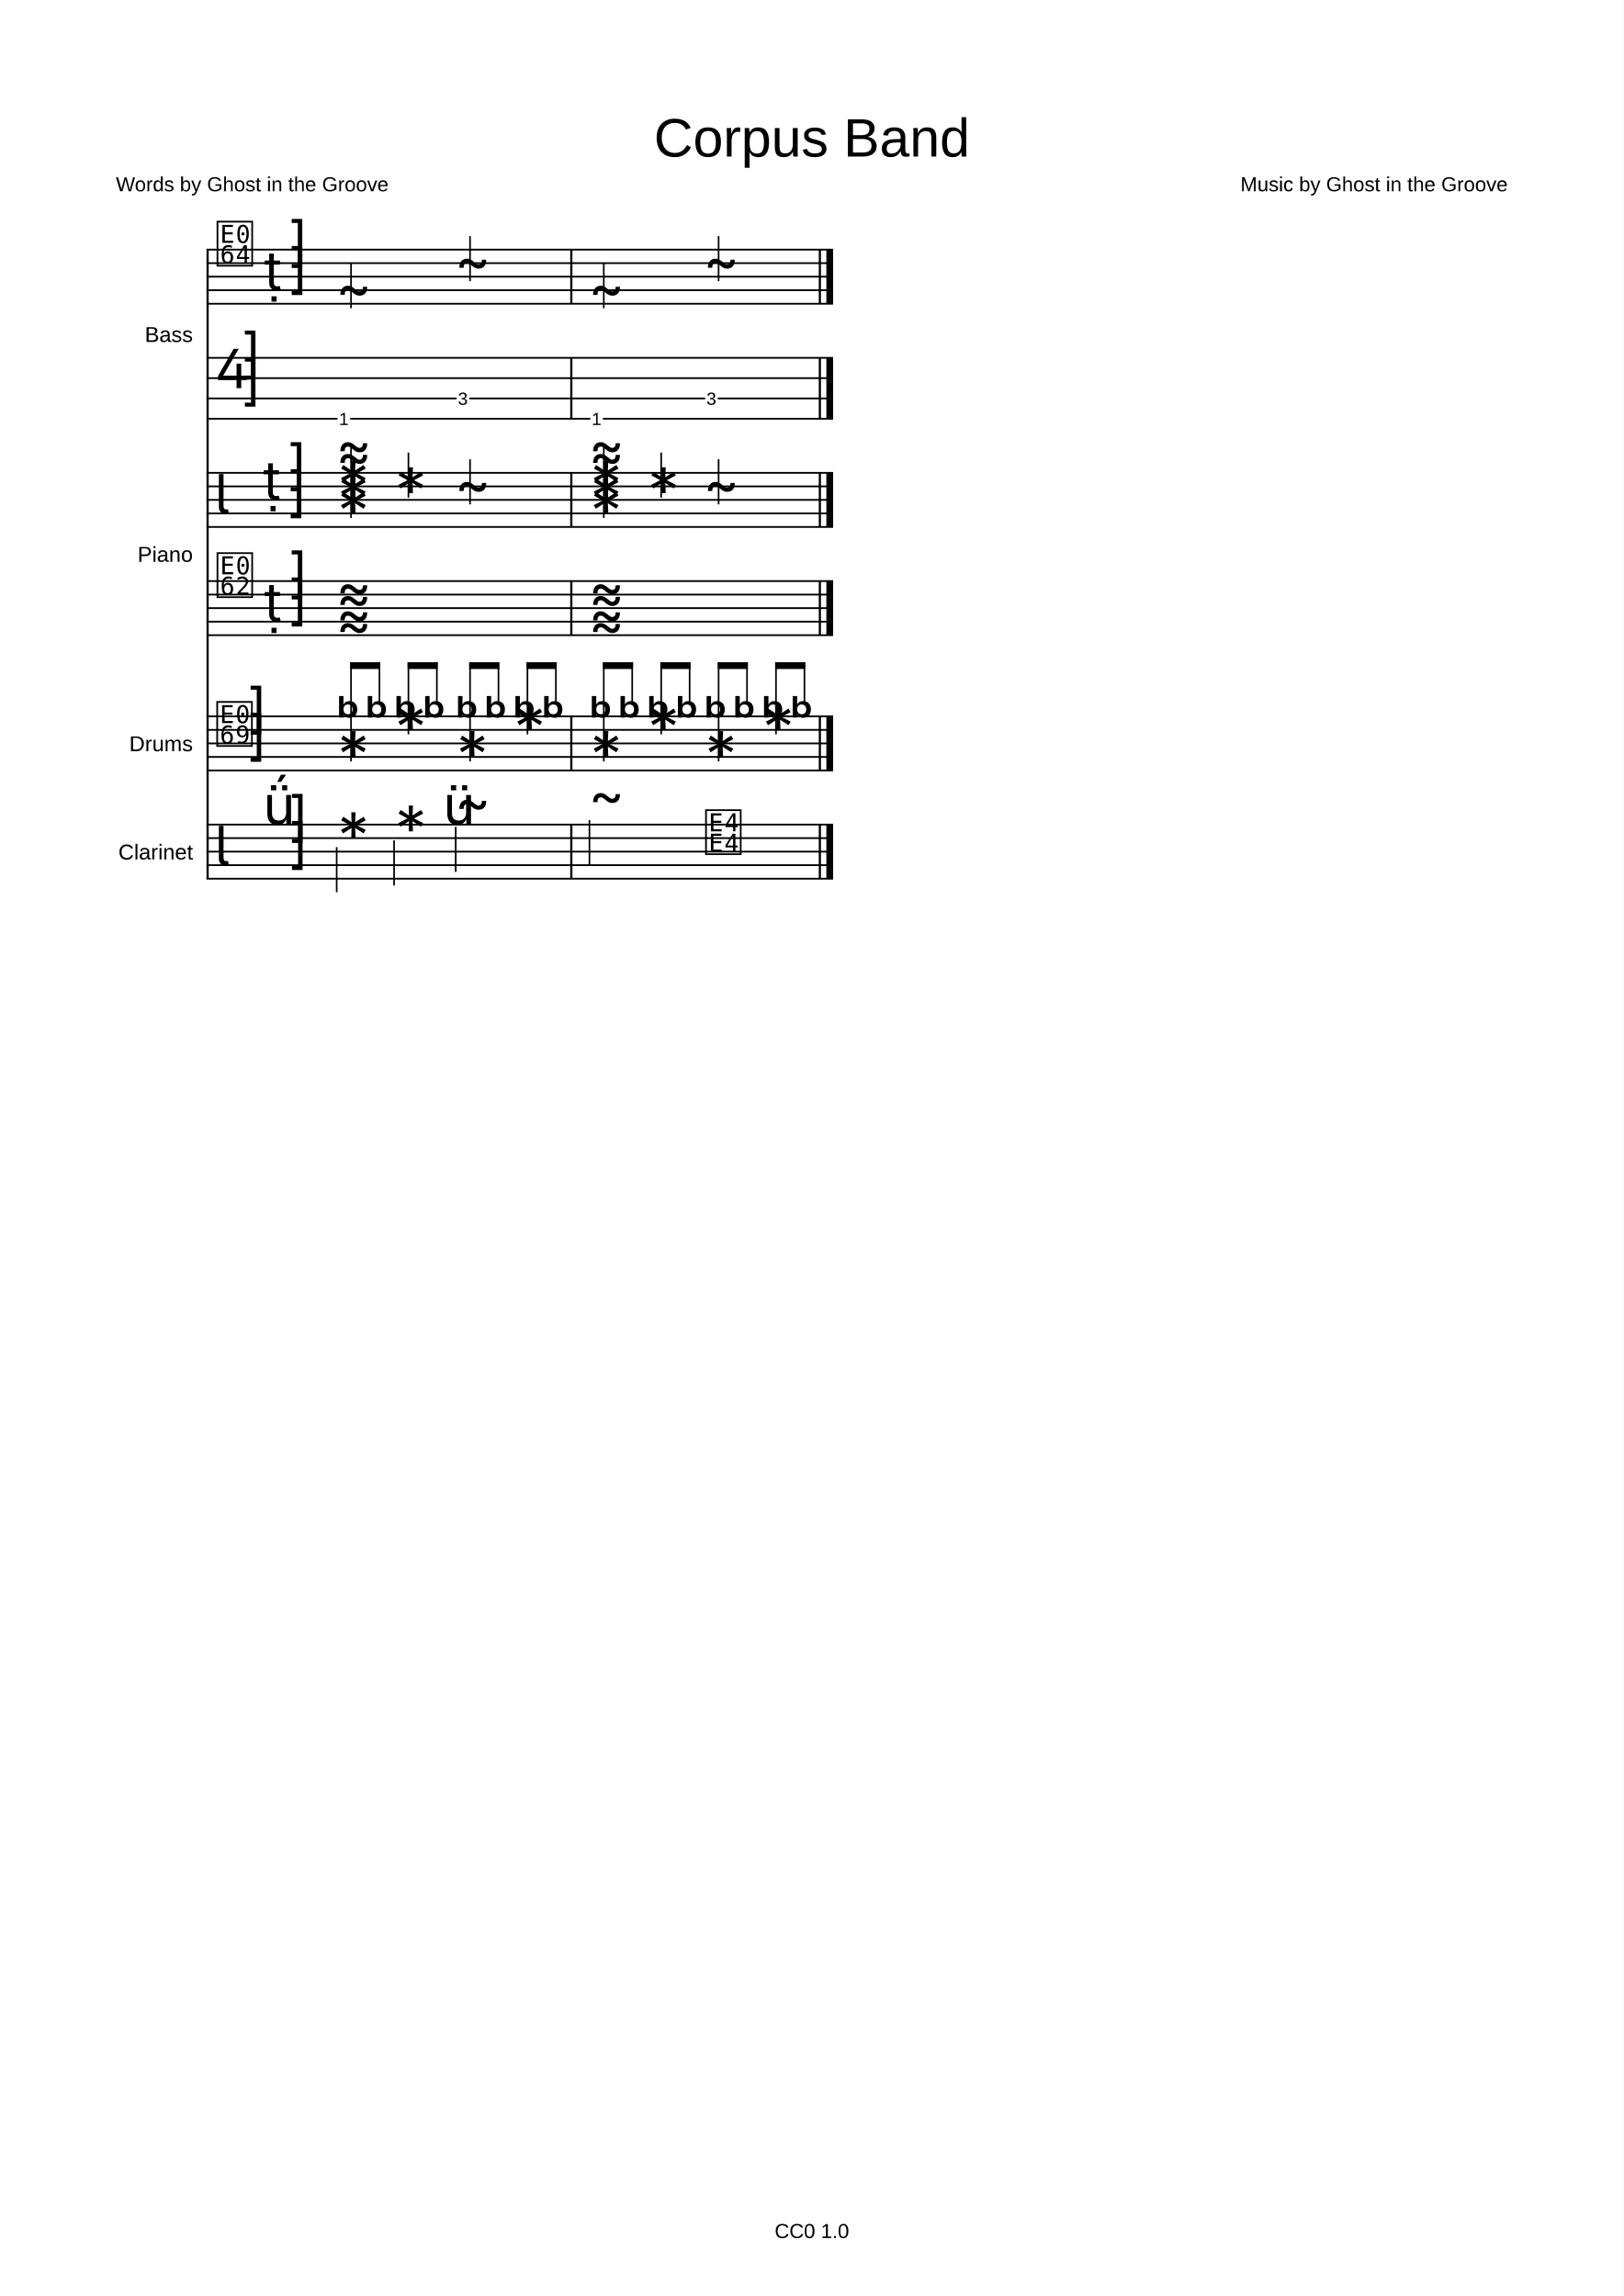
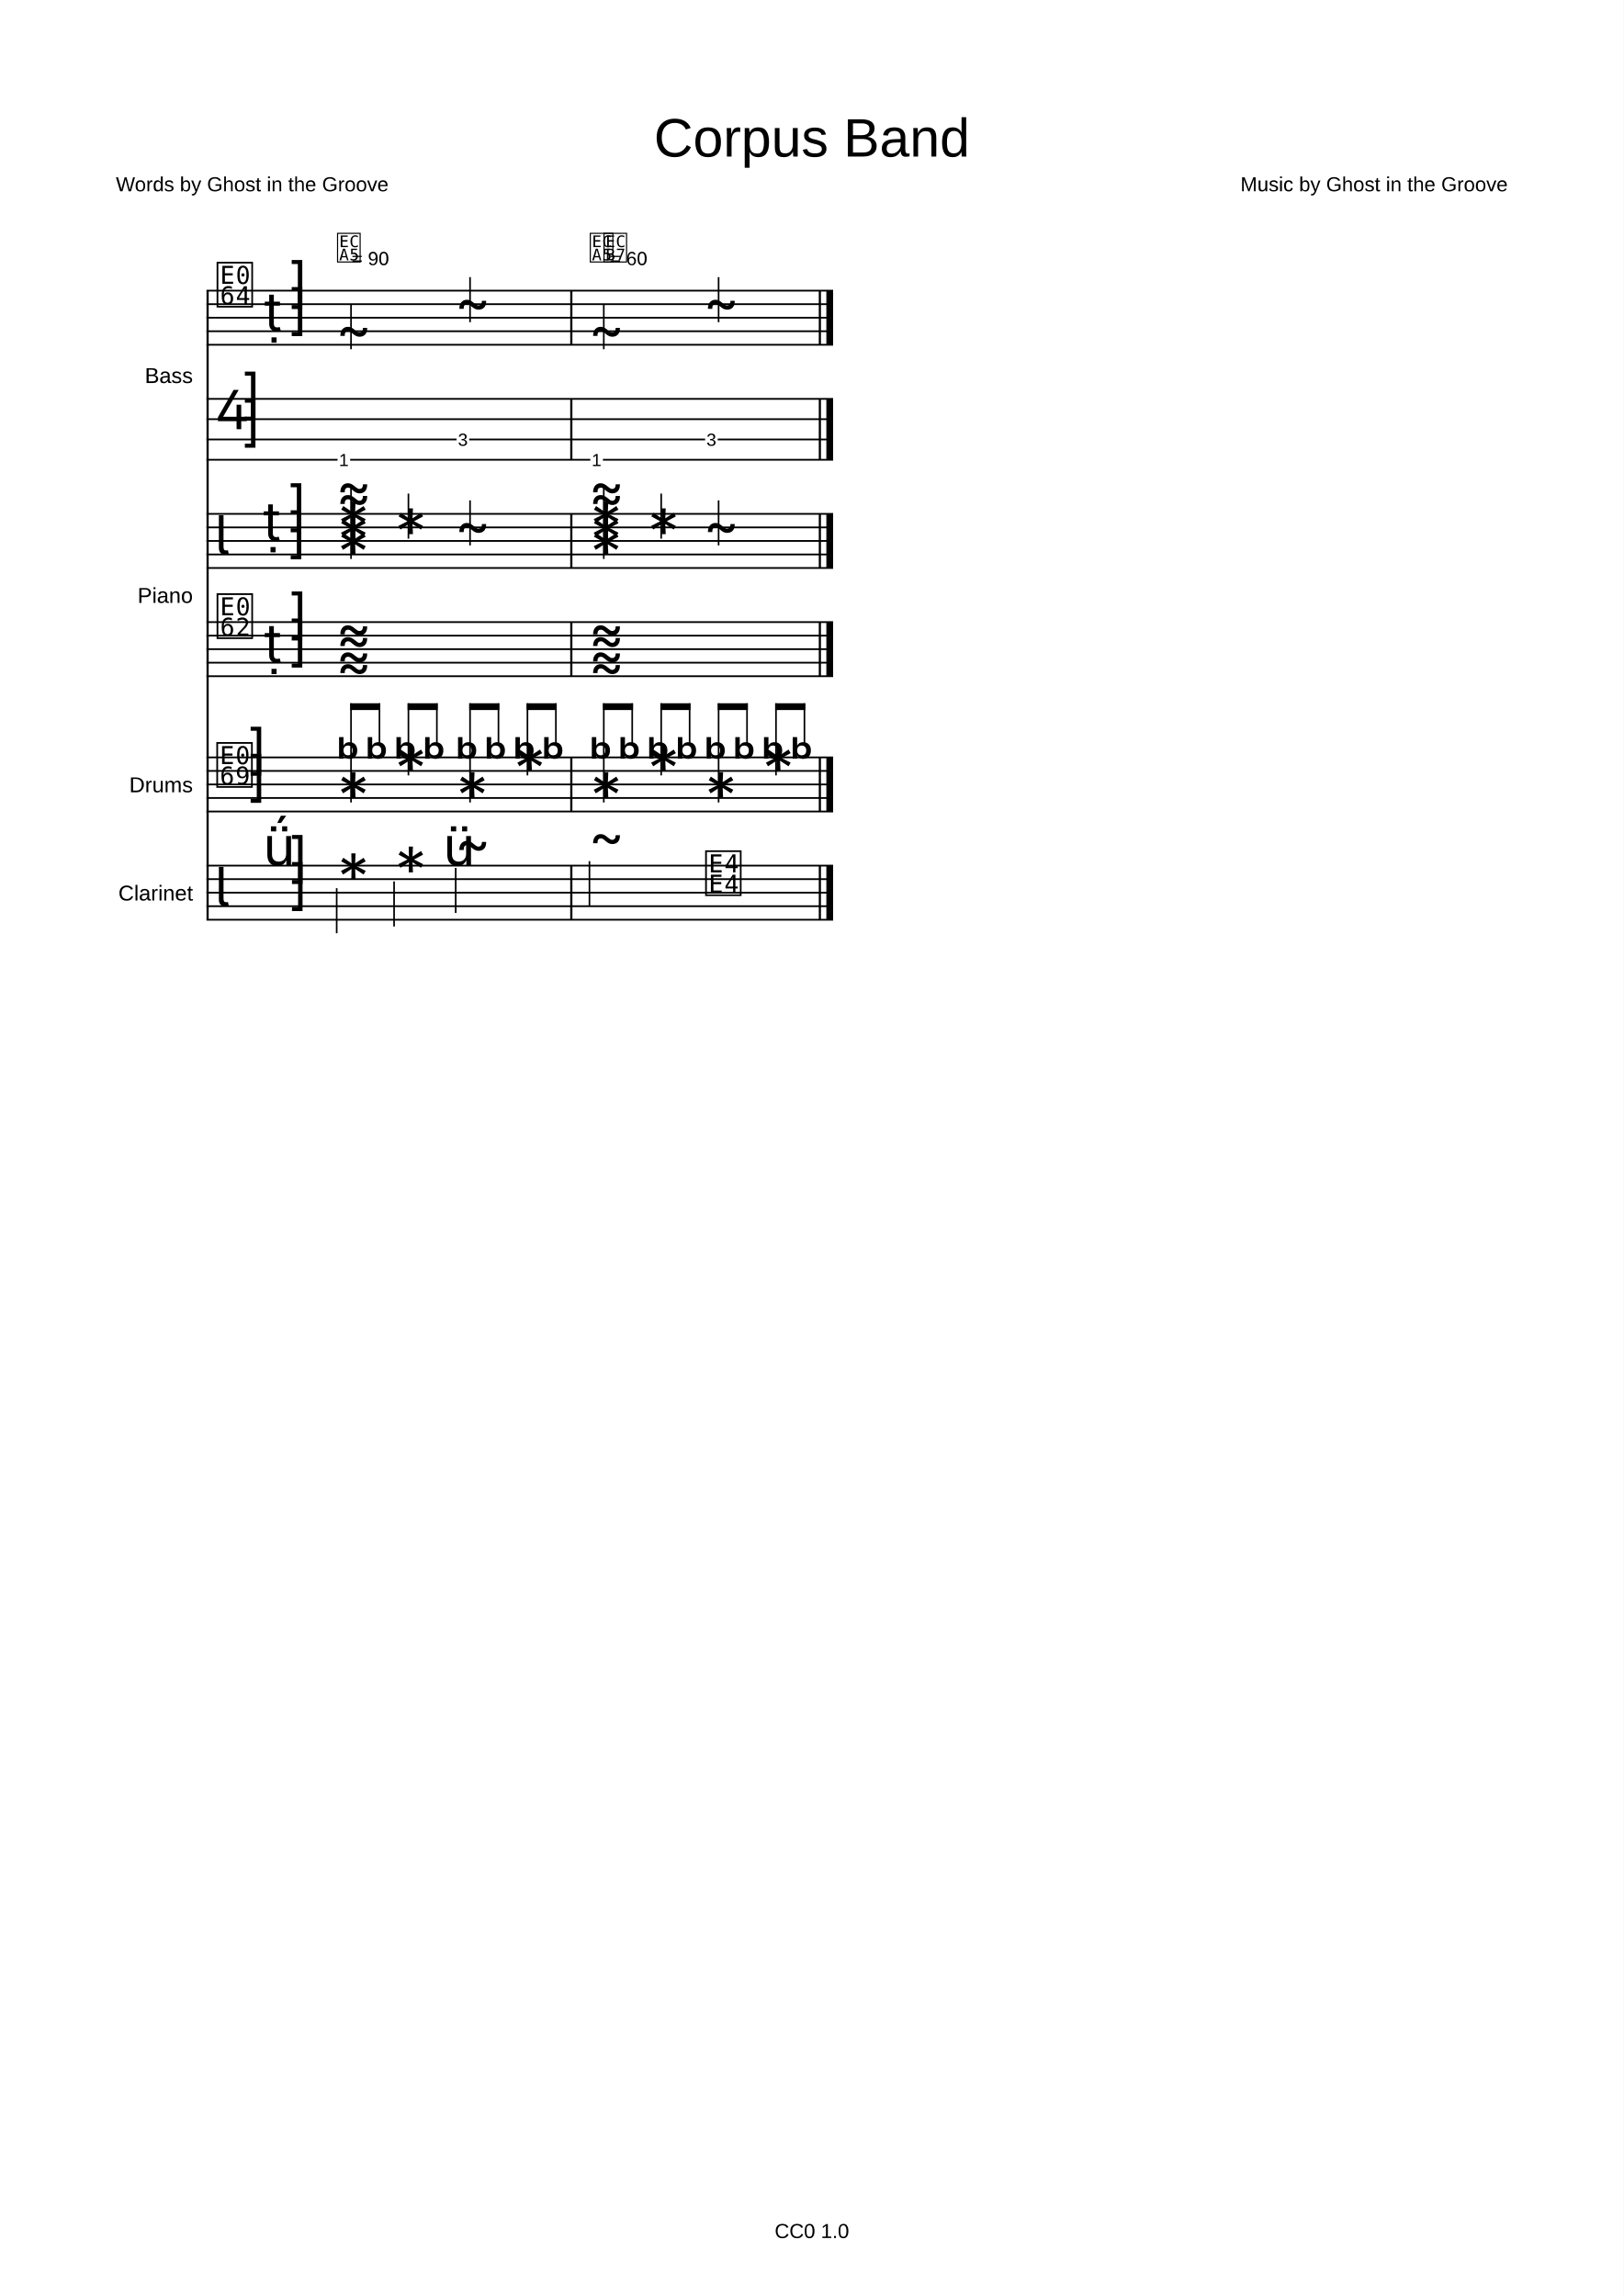
<svg xmlns="http://www.w3.org/2000/svg" width="1200" height="1697.143" viewBox="0 0 120 169.714">
  <style>@font-face{font-family:"Bravura";src:url("Bravura.otf")}text{font-family:"Bravura";font-size:4px}text.t{font-family:Arial,Helvetica,sans-serif}</style>
  <rect x="0" y="0" width="120" height="169.714" fill="white" />
  <g fill="black" stroke="black">
-     <line class="staffLine" x1="15.263" y1="18.451" x2="61.572" y2="18.451" stroke-width="0.13" />
-     <line class="staffLine" x1="15.263" y1="19.451" x2="61.572" y2="19.451" stroke-width="0.13" />
-     <line class="staffLine" x1="15.263" y1="20.451" x2="61.572" y2="20.451" stroke-width="0.13" />
-     <line class="staffLine" x1="15.263" y1="21.451" x2="61.572" y2="21.451" stroke-width="0.13" />
-     <line class="staffLine" x1="15.263" y1="22.451" x2="61.572" y2="22.451" stroke-width="0.13" />
-     <line class="stem" x1="25.943" y1="22.783" x2="25.943" y2="19.451" stroke-width="0.12" />
-     <line class="stem" x1="34.739" y1="20.783" x2="34.739" y2="17.451" stroke-width="0.12" />
-     <line class="barline" x1="42.223" y1="18.451" x2="42.223" y2="22.451" stroke-width="0.16" />
-     <line class="stem" x1="44.623" y1="22.783" x2="44.623" y2="19.451" stroke-width="0.12" />
-     <line class="stem" x1="53.108" y1="20.783" x2="53.108" y2="17.451" stroke-width="0.12" />
-     <line class="barline" x1="60.592" y1="18.451" x2="60.592" y2="22.451" stroke-width="0.16" />
-     <line class="barline" x1="61.322" y1="18.451" x2="61.322" y2="22.451" stroke-width="0.5" />
-     <line class="staffLine" x1="15.263" y1="26.451" x2="61.572" y2="26.451" stroke-width="0.13" />
-     <line class="staffLine" x1="15.263" y1="27.951" x2="61.572" y2="27.951" stroke-width="0.13" />
-     <line class="staffLine" x1="15.263" y1="29.451" x2="61.572" y2="29.451" stroke-width="0.13" />
-     <line class="staffLine" x1="15.263" y1="30.951" x2="61.572" y2="30.951" stroke-width="0.13" />
-     <line class="barline" x1="42.223" y1="26.451" x2="42.223" y2="30.951" stroke-width="0.16" />
-     <line class="barline" x1="60.592" y1="26.451" x2="60.592" y2="30.951" stroke-width="0.16" />
-     <line class="barline" x1="61.322" y1="26.451" x2="61.322" y2="30.951" stroke-width="0.5" />
-     <line class="staffLine" x1="15.263" y1="34.951" x2="61.572" y2="34.951" stroke-width="0.13" />
-     <line class="staffLine" x1="15.263" y1="35.951" x2="61.572" y2="35.951" stroke-width="0.13" />
-     <line class="staffLine" x1="15.263" y1="36.951" x2="61.572" y2="36.951" stroke-width="0.13" />
-     <line class="staffLine" x1="15.263" y1="37.951" x2="61.572" y2="37.951" stroke-width="0.13" />
-     <line class="staffLine" x1="15.263" y1="38.951" x2="61.572" y2="38.951" stroke-width="0.13" />
-     <line class="stem" x1="25.943" y1="38.283" x2="25.943" y2="32.951" stroke-width="0.12" />
-     <line class="stem" x1="30.185" y1="36.783" x2="30.185" y2="33.451" stroke-width="0.12" />
-     <line class="stem" x1="34.739" y1="37.283" x2="34.739" y2="33.951" stroke-width="0.12" />
-     <line class="barline" x1="42.223" y1="34.951" x2="42.223" y2="38.951" stroke-width="0.16" />
-     <line class="stem" x1="44.623" y1="38.283" x2="44.623" y2="32.951" stroke-width="0.12" />
-     <line class="stem" x1="48.865" y1="36.783" x2="48.865" y2="33.451" stroke-width="0.12" />
-     <line class="stem" x1="53.108" y1="37.283" x2="53.108" y2="33.951" stroke-width="0.12" />
-     <line class="barline" x1="60.592" y1="34.951" x2="60.592" y2="38.951" stroke-width="0.16" />
-     <line class="barline" x1="61.322" y1="34.951" x2="61.322" y2="38.951" stroke-width="0.5" />
-     <line class="staffLine" x1="15.263" y1="42.951" x2="61.572" y2="42.951" stroke-width="0.13" />
-     <line class="staffLine" x1="15.263" y1="43.951" x2="61.572" y2="43.951" stroke-width="0.13" />
-     <line class="staffLine" x1="15.263" y1="44.951" x2="61.572" y2="44.951" stroke-width="0.13" />
-     <line class="staffLine" x1="15.263" y1="45.951" x2="61.572" y2="45.951" stroke-width="0.13" />
-     <line class="staffLine" x1="15.263" y1="46.951" x2="61.572" y2="46.951" stroke-width="0.13" />
-     <line class="barline" x1="42.223" y1="42.951" x2="42.223" y2="46.951" stroke-width="0.16" />
-     <line class="barline" x1="60.592" y1="42.951" x2="60.592" y2="46.951" stroke-width="0.16" />
-     <line class="barline" x1="61.322" y1="42.951" x2="61.322" y2="46.951" stroke-width="0.5" />
-     <line class="staffLine" x1="15.263" y1="52.951" x2="61.572" y2="52.951" stroke-width="0.13" />
-     <line class="staffLine" x1="15.263" y1="53.951" x2="61.572" y2="53.951" stroke-width="0.13" />
-     <line class="staffLine" x1="15.263" y1="54.951" x2="61.572" y2="54.951" stroke-width="0.13" />
-     <line class="staffLine" x1="15.263" y1="55.951" x2="61.572" y2="55.951" stroke-width="0.13" />
-     <line class="staffLine" x1="15.263" y1="56.951" x2="61.572" y2="56.951" stroke-width="0.13" />
-     <line class="stem" x1="25.943" y1="56.283" x2="25.943" y2="48.951" stroke-width="0.12" />
-     <line class="stem" x1="28.044" y1="52.007" x2="28.044" y2="48.951" stroke-width="0.12" />
-     <line class="stem" x1="30.185" y1="54.283" x2="30.185" y2="48.951" stroke-width="0.12" />
-     <line class="stem" x1="32.287" y1="52.007" x2="32.287" y2="48.951" stroke-width="0.12" />
-     <line class="stem" x1="34.739" y1="56.283" x2="34.739" y2="48.951" stroke-width="0.12" />
-     <line class="stem" x1="36.84" y1="52.007" x2="36.84" y2="48.951" stroke-width="0.12" />
-     <line class="stem" x1="38.981" y1="54.283" x2="38.981" y2="48.951" stroke-width="0.12" />
-     <line class="stem" x1="41.083" y1="52.007" x2="41.083" y2="48.951" stroke-width="0.12" />
-     <line class="barline" x1="42.223" y1="52.951" x2="42.223" y2="56.951" stroke-width="0.16" />
-     <line class="stem" x1="44.623" y1="56.283" x2="44.623" y2="48.951" stroke-width="0.12" />
-     <line class="stem" x1="46.724" y1="52.007" x2="46.724" y2="48.951" stroke-width="0.12" />
-     <line class="stem" x1="48.865" y1="54.283" x2="48.865" y2="48.951" stroke-width="0.12" />
-     <line class="stem" x1="50.967" y1="52.007" x2="50.967" y2="48.951" stroke-width="0.12" />
-     <line class="stem" x1="53.108" y1="56.283" x2="53.108" y2="48.951" stroke-width="0.12" />
-     <line class="stem" x1="55.209" y1="52.007" x2="55.209" y2="48.951" stroke-width="0.12" />
-     <line class="stem" x1="57.35" y1="54.283" x2="57.35" y2="48.951" stroke-width="0.12" />
-     <line class="stem" x1="59.452" y1="52.007" x2="59.452" y2="48.951" stroke-width="0.12" />
-     <line class="barline" x1="60.592" y1="52.951" x2="60.592" y2="56.951" stroke-width="0.16" />
-     <line class="barline" x1="61.322" y1="52.951" x2="61.322" y2="56.951" stroke-width="0.5" />
-     <line class="staffLine" x1="15.263" y1="60.951" x2="61.572" y2="60.951" stroke-width="0.13" />
-     <line class="staffLine" x1="15.263" y1="61.951" x2="61.572" y2="61.951" stroke-width="0.13" />
-     <line class="staffLine" x1="15.263" y1="62.951" x2="61.572" y2="62.951" stroke-width="0.13" />
-     <line class="staffLine" x1="15.263" y1="63.951" x2="61.572" y2="63.951" stroke-width="0.13" />
-     <line class="staffLine" x1="15.263" y1="64.951" x2="61.572" y2="64.951" stroke-width="0.13" />
-     <line class="stem" x1="24.883" y1="62.619" x2="24.883" y2="65.951" stroke-width="0.12" />
-     <line class="stem" x1="29.125" y1="62.119" x2="29.125" y2="65.451" stroke-width="0.12" />
-     <line class="stem" x1="33.679" y1="61.119" x2="33.679" y2="64.451" stroke-width="0.12" />
-     <line class="barline" x1="42.223" y1="60.951" x2="42.223" y2="64.951" stroke-width="0.16" />
-     <line class="stem" x1="43.563" y1="60.619" x2="43.563" y2="63.951" stroke-width="0.12" />
-     <line class="barline" x1="60.592" y1="60.951" x2="60.592" y2="64.951" stroke-width="0.16" />
-     <line class="barline" x1="61.322" y1="60.951" x2="61.322" y2="64.951" stroke-width="0.5" />
-     <line class="barline" x1="15.343" y1="18.451" x2="15.343" y2="64.951" stroke-width="0.16" />
-     <polygon class="beam" stroke="none" points="25.883,48.951 28.104,48.951 28.104,49.451 25.883,49.451" />
-     <polygon class="beam" stroke="none" points="30.125,48.951 32.347,48.951 32.347,49.451 30.125,49.451" />
-     <polygon class="beam" stroke="none" points="34.679,48.951 36.9,48.951 36.9,49.451 34.679,49.451" />
-     <polygon class="beam" stroke="none" points="38.921,48.951 41.143,48.951 41.143,49.451 38.921,49.451" />
-     <polygon class="beam" stroke="none" points="44.563,48.951 46.784,48.951 46.784,49.451 44.563,49.451" />
-     <polygon class="beam" stroke="none" points="48.805,48.951 51.027,48.951 51.027,49.451 48.805,49.451" />
-     <polygon class="beam" stroke="none" points="53.048,48.951 55.269,48.951 55.269,49.451 53.048,49.451" />
-     <polygon class="beam" stroke="none" points="57.29,48.951 59.512,48.951 59.512,49.451 57.29,49.451" />
-     <text class="clef" x="15.883" y="19.451" stroke="none"></text>
-     <text class="keySignature" x="19.519" y="21.451" stroke="none"></text>
-     <text class="timeSignature" x="21.323" y="19.451" stroke="none"></text>
-     <text class="timeSignature" x="21.323" y="21.451" stroke="none"></text>
-     <text class="notehead" x="24.823" y="22.951" stroke="none"></text>
-     <text class="notehead" x="33.619" y="20.951" stroke="none"></text>
-     <text class="notehead" x="43.503" y="22.951" stroke="none"></text>
-     <text class="notehead" x="51.988" y="20.951" stroke="none"></text>
-     <text class="clef" x="15.875" y="28.693" stroke="none"></text>
-     <text class="timeSignature" x="17.863" y="27.701" stroke="none"></text>
-     <text class="timeSignature" x="17.863" y="29.701" stroke="none"></text>
-     <text class="clef" x="15.863" y="37.951" stroke="none"></text>
-     <text class="keySignature" x="19.447" y="36.951" stroke="none"></text>
-     <text class="timeSignature" x="21.251" y="35.951" stroke="none"></text>
-     <text class="timeSignature" x="21.251" y="37.951" stroke="none"></text>
-     <text class="notehead" x="24.823" y="36.451" stroke="none"></text>
-     <text class="notehead" x="24.823" y="37.451" stroke="none"></text>
-     <text class="notehead" x="24.823" y="38.451" stroke="none"></text>
-     <text class="notehead" x="29.065" y="36.951" stroke="none"></text>
-     <text class="notehead" x="33.619" y="37.451" stroke="none"></text>
-     <text class="notehead" x="24.823" y="34.951" stroke="none"></text>
-     <text class="notehead" x="43.503" y="36.451" stroke="none"></text>
-     <text class="notehead" x="43.503" y="37.451" stroke="none"></text>
-     <text class="notehead" x="43.503" y="38.451" stroke="none"></text>
-     <text class="notehead" x="47.745" y="36.951" stroke="none"></text>
-     <text class="notehead" x="51.988" y="37.451" stroke="none"></text>
-     <text class="notehead" x="43.503" y="34.951" stroke="none"></text>
-     <text class="clef" x="15.883" y="43.951" stroke="none"></text>
-     <text class="keySignature" x="19.519" y="45.951" stroke="none"></text>
-     <text class="timeSignature" x="21.323" y="43.951" stroke="none"></text>
-     <text class="timeSignature" x="21.323" y="45.951" stroke="none"></text>
-     <text class="notehead" x="24.823" y="45.451" stroke="none"></text>
-     <text class="notehead" x="24.823" y="47.451" stroke="none"></text>
-     <text class="notehead" x="43.503" y="45.451" stroke="none"></text>
-     <text class="notehead" x="43.503" y="47.451" stroke="none"></text>
-     <text class="clef" x="15.863" y="54.951" stroke="none"></text>
-     <text class="timeSignature" x="18.291" y="53.951" stroke="none"></text>
-     <text class="timeSignature" x="18.291" y="55.951" stroke="none"></text>
-     <text class="notehead" x="24.823" y="52.451" stroke="none"></text>
-     <text class="notehead" x="24.823" y="56.451" stroke="none"></text>
-     <text class="notehead" x="26.944" y="52.451" stroke="none"></text>
-     <text class="notehead" x="29.065" y="52.451" stroke="none"></text>
-     <text class="notehead" x="29.065" y="54.451" stroke="none"></text>
-     <text class="notehead" x="31.187" y="52.451" stroke="none"></text>
-     <text class="notehead" x="33.619" y="52.451" stroke="none"></text>
-     <text class="notehead" x="33.619" y="56.451" stroke="none"></text>
-     <text class="notehead" x="35.74" y="52.451" stroke="none"></text>
-     <text class="notehead" x="37.861" y="52.451" stroke="none"></text>
-     <text class="notehead" x="37.861" y="54.451" stroke="none"></text>
-     <text class="notehead" x="39.983" y="52.451" stroke="none"></text>
-     <text class="notehead" x="43.503" y="52.451" stroke="none"></text>
-     <text class="notehead" x="43.503" y="56.451" stroke="none"></text>
-     <text class="notehead" x="45.624" y="52.451" stroke="none"></text>
-     <text class="notehead" x="47.745" y="52.451" stroke="none"></text>
-     <text class="notehead" x="47.745" y="54.451" stroke="none"></text>
-     <text class="notehead" x="49.867" y="52.451" stroke="none"></text>
-     <text class="notehead" x="51.988" y="52.451" stroke="none"></text>
-     <text class="notehead" x="51.988" y="56.451" stroke="none"></text>
-     <text class="notehead" x="54.109" y="52.451" stroke="none"></text>
-     <text class="notehead" x="56.23" y="52.451" stroke="none"></text>
-     <text class="notehead" x="56.23" y="54.451" stroke="none"></text>
-     <text class="notehead" x="58.352" y="52.451" stroke="none"></text>
-     <text class="clef" x="15.863" y="63.951" stroke="none"></text>
-     <text class="keySignature" x="19.447" y="60.951" stroke="none"></text>
-     <text class="timeSignature" x="21.343" y="61.951" stroke="none"></text>
-     <text class="timeSignature" x="21.343" y="63.951" stroke="none"></text>
-     <text class="notehead" x="24.823" y="62.451" stroke="none"></text>
-     <text class="notehead" x="29.065" y="61.951" stroke="none"></text>
-     <text class="notehead" x="33.619" y="60.951" stroke="none"></text>
-     <text class="accidental" x="32.747" y="60.951" stroke="none"></text>
-     <text class="notehead" x="43.503" y="60.451" stroke="none"></text>
-     <text class="rest" x="51.988" y="62.951" stroke="none"></text>
+     <line class="staffLine" x1="15.263" y1="21.484" x2="61.572" y2="21.484" stroke-width="0.13" />
+     <line class="staffLine" x1="15.263" y1="22.484" x2="61.572" y2="22.484" stroke-width="0.13" />
+     <line class="staffLine" x1="15.263" y1="23.484" x2="61.572" y2="23.484" stroke-width="0.13" />
+     <line class="staffLine" x1="15.263" y1="24.484" x2="61.572" y2="24.484" stroke-width="0.13" />
+     <line class="staffLine" x1="15.263" y1="25.484" x2="61.572" y2="25.484" stroke-width="0.13" />
+     <line class="stem" x1="25.943" y1="25.816" x2="25.943" y2="22.484" stroke-width="0.12" />
+     <line class="stem" x1="34.739" y1="23.816" x2="34.739" y2="20.484" stroke-width="0.12" />
+     <line class="barline" x1="42.223" y1="21.484" x2="42.223" y2="25.484" stroke-width="0.16" />
+     <line class="stem" x1="44.623" y1="25.816" x2="44.623" y2="22.484" stroke-width="0.12" />
+     <line class="stem" x1="53.108" y1="23.816" x2="53.108" y2="20.484" stroke-width="0.12" />
+     <line class="barline" x1="60.592" y1="21.484" x2="60.592" y2="25.484" stroke-width="0.16" />
+     <line class="barline" x1="61.322" y1="21.484" x2="61.322" y2="25.484" stroke-width="0.5" />
+     <line class="staffLine" x1="15.263" y1="29.484" x2="61.572" y2="29.484" stroke-width="0.13" />
+     <line class="staffLine" x1="15.263" y1="30.984" x2="61.572" y2="30.984" stroke-width="0.13" />
+     <line class="staffLine" x1="15.263" y1="32.484" x2="61.572" y2="32.484" stroke-width="0.13" />
+     <line class="staffLine" x1="15.263" y1="33.984" x2="61.572" y2="33.984" stroke-width="0.13" />
+     <line class="barline" x1="42.223" y1="29.484" x2="42.223" y2="33.984" stroke-width="0.16" />
+     <line class="barline" x1="60.592" y1="29.484" x2="60.592" y2="33.984" stroke-width="0.16" />
+     <line class="barline" x1="61.322" y1="29.484" x2="61.322" y2="33.984" stroke-width="0.5" />
+     <line class="staffLine" x1="15.263" y1="37.984" x2="61.572" y2="37.984" stroke-width="0.13" />
+     <line class="staffLine" x1="15.263" y1="38.984" x2="61.572" y2="38.984" stroke-width="0.13" />
+     <line class="staffLine" x1="15.263" y1="39.984" x2="61.572" y2="39.984" stroke-width="0.13" />
+     <line class="staffLine" x1="15.263" y1="40.984" x2="61.572" y2="40.984" stroke-width="0.13" />
+     <line class="staffLine" x1="15.263" y1="41.984" x2="61.572" y2="41.984" stroke-width="0.13" />
+     <line class="stem" x1="25.943" y1="41.316" x2="25.943" y2="35.984" stroke-width="0.12" />
+     <line class="stem" x1="30.185" y1="39.816" x2="30.185" y2="36.484" stroke-width="0.12" />
+     <line class="stem" x1="34.739" y1="40.316" x2="34.739" y2="36.984" stroke-width="0.12" />
+     <line class="barline" x1="42.223" y1="37.984" x2="42.223" y2="41.984" stroke-width="0.16" />
+     <line class="stem" x1="44.623" y1="41.316" x2="44.623" y2="35.984" stroke-width="0.12" />
+     <line class="stem" x1="48.865" y1="39.816" x2="48.865" y2="36.484" stroke-width="0.12" />
+     <line class="stem" x1="53.108" y1="40.316" x2="53.108" y2="36.984" stroke-width="0.12" />
+     <line class="barline" x1="60.592" y1="37.984" x2="60.592" y2="41.984" stroke-width="0.16" />
+     <line class="barline" x1="61.322" y1="37.984" x2="61.322" y2="41.984" stroke-width="0.5" />
+     <line class="staffLine" x1="15.263" y1="45.984" x2="61.572" y2="45.984" stroke-width="0.13" />
+     <line class="staffLine" x1="15.263" y1="46.984" x2="61.572" y2="46.984" stroke-width="0.13" />
+     <line class="staffLine" x1="15.263" y1="47.984" x2="61.572" y2="47.984" stroke-width="0.13" />
+     <line class="staffLine" x1="15.263" y1="48.984" x2="61.572" y2="48.984" stroke-width="0.13" />
+     <line class="staffLine" x1="15.263" y1="49.984" x2="61.572" y2="49.984" stroke-width="0.13" />
+     <line class="barline" x1="42.223" y1="45.984" x2="42.223" y2="49.984" stroke-width="0.16" />
+     <line class="barline" x1="60.592" y1="45.984" x2="60.592" y2="49.984" stroke-width="0.16" />
+     <line class="barline" x1="61.322" y1="45.984" x2="61.322" y2="49.984" stroke-width="0.5" />
+     <line class="staffLine" x1="15.263" y1="55.984" x2="61.572" y2="55.984" stroke-width="0.13" />
+     <line class="staffLine" x1="15.263" y1="56.984" x2="61.572" y2="56.984" stroke-width="0.13" />
+     <line class="staffLine" x1="15.263" y1="57.984" x2="61.572" y2="57.984" stroke-width="0.13" />
+     <line class="staffLine" x1="15.263" y1="58.984" x2="61.572" y2="58.984" stroke-width="0.13" />
+     <line class="staffLine" x1="15.263" y1="59.984" x2="61.572" y2="59.984" stroke-width="0.13" />
+     <line class="stem" x1="25.943" y1="59.316" x2="25.943" y2="51.984" stroke-width="0.12" />
+     <line class="stem" x1="28.044" y1="55.04" x2="28.044" y2="51.984" stroke-width="0.12" />
+     <line class="stem" x1="30.185" y1="57.316" x2="30.185" y2="51.984" stroke-width="0.12" />
+     <line class="stem" x1="32.287" y1="55.04" x2="32.287" y2="51.984" stroke-width="0.12" />
+     <line class="stem" x1="34.739" y1="59.316" x2="34.739" y2="51.984" stroke-width="0.12" />
+     <line class="stem" x1="36.84" y1="55.04" x2="36.84" y2="51.984" stroke-width="0.12" />
+     <line class="stem" x1="38.981" y1="57.316" x2="38.981" y2="51.984" stroke-width="0.12" />
+     <line class="stem" x1="41.083" y1="55.04" x2="41.083" y2="51.984" stroke-width="0.12" />
+     <line class="barline" x1="42.223" y1="55.984" x2="42.223" y2="59.984" stroke-width="0.16" />
+     <line class="stem" x1="44.623" y1="59.316" x2="44.623" y2="51.984" stroke-width="0.12" />
+     <line class="stem" x1="46.724" y1="55.04" x2="46.724" y2="51.984" stroke-width="0.12" />
+     <line class="stem" x1="48.865" y1="57.316" x2="48.865" y2="51.984" stroke-width="0.12" />
+     <line class="stem" x1="50.967" y1="55.04" x2="50.967" y2="51.984" stroke-width="0.12" />
+     <line class="stem" x1="53.108" y1="59.316" x2="53.108" y2="51.984" stroke-width="0.12" />
+     <line class="stem" x1="55.209" y1="55.04" x2="55.209" y2="51.984" stroke-width="0.12" />
+     <line class="stem" x1="57.35" y1="57.316" x2="57.35" y2="51.984" stroke-width="0.12" />
+     <line class="stem" x1="59.452" y1="55.04" x2="59.452" y2="51.984" stroke-width="0.12" />
+     <line class="barline" x1="60.592" y1="55.984" x2="60.592" y2="59.984" stroke-width="0.16" />
+     <line class="barline" x1="61.322" y1="55.984" x2="61.322" y2="59.984" stroke-width="0.5" />
+     <line class="staffLine" x1="15.263" y1="63.984" x2="61.572" y2="63.984" stroke-width="0.13" />
+     <line class="staffLine" x1="15.263" y1="64.984" x2="61.572" y2="64.984" stroke-width="0.13" />
+     <line class="staffLine" x1="15.263" y1="65.984" x2="61.572" y2="65.984" stroke-width="0.13" />
+     <line class="staffLine" x1="15.263" y1="66.984" x2="61.572" y2="66.984" stroke-width="0.13" />
+     <line class="staffLine" x1="15.263" y1="67.984" x2="61.572" y2="67.984" stroke-width="0.13" />
+     <line class="stem" x1="24.883" y1="65.652" x2="24.883" y2="68.984" stroke-width="0.12" />
+     <line class="stem" x1="29.125" y1="65.152" x2="29.125" y2="68.484" stroke-width="0.12" />
+     <line class="stem" x1="33.679" y1="64.152" x2="33.679" y2="67.484" stroke-width="0.12" />
+     <line class="barline" x1="42.223" y1="63.984" x2="42.223" y2="67.984" stroke-width="0.16" />
+     <line class="stem" x1="43.563" y1="63.652" x2="43.563" y2="66.984" stroke-width="0.12" />
+     <line class="barline" x1="60.592" y1="63.984" x2="60.592" y2="67.984" stroke-width="0.16" />
+     <line class="barline" x1="61.322" y1="63.984" x2="61.322" y2="67.984" stroke-width="0.5" />
+     <line class="barline" x1="15.343" y1="21.484" x2="15.343" y2="67.984" stroke-width="0.16" />
+     <polygon class="beam" stroke="none" points="25.883,51.984 28.104,51.984 28.104,52.484 25.883,52.484" />
+     <polygon class="beam" stroke="none" points="30.125,51.984 32.347,51.984 32.347,52.484 30.125,52.484" />
+     <polygon class="beam" stroke="none" points="34.679,51.984 36.9,51.984 36.9,52.484 34.679,52.484" />
+     <polygon class="beam" stroke="none" points="38.921,51.984 41.143,51.984 41.143,52.484 38.921,52.484" />
+     <polygon class="beam" stroke="none" points="44.563,51.984 46.784,51.984 46.784,52.484 44.563,52.484" />
+     <polygon class="beam" stroke="none" points="48.805,51.984 51.027,51.984 51.027,52.484 48.805,52.484" />
+     <polygon class="beam" stroke="none" points="53.048,51.984 55.269,51.984 55.269,52.484 53.048,52.484" />
+     <polygon class="beam" stroke="none" points="57.29,51.984 59.512,51.984 59.512,52.484 57.29,52.484" />
+     <text class="clef" x="15.883" y="22.484" stroke="none"></text>
+     <text class="keySignature" x="19.519" y="24.484" stroke="none"></text>
+     <text class="timeSignature" x="21.323" y="22.484" stroke="none"></text>
+     <text class="timeSignature" x="21.323" y="24.484" stroke="none"></text>
+     <text class="notehead" x="24.823" y="25.984" stroke="none"></text>
+     <text class="notehead" x="33.619" y="23.984" stroke="none"></text>
+     <text class="notehead" x="43.503" y="25.984" stroke="none"></text>
+     <text class="notehead" x="51.988" y="23.984" stroke="none"></text>
+     <text class="clef" x="15.875" y="31.726" stroke="none"></text>
+     <text class="timeSignature" x="17.863" y="30.734" stroke="none"></text>
+     <text class="timeSignature" x="17.863" y="32.734" stroke="none"></text>
+     <text class="clef" x="15.863" y="40.984" stroke="none"></text>
+     <text class="keySignature" x="19.447" y="39.984" stroke="none"></text>
+     <text class="timeSignature" x="21.251" y="38.984" stroke="none"></text>
+     <text class="timeSignature" x="21.251" y="40.984" stroke="none"></text>
+     <text class="notehead" x="24.823" y="39.484" stroke="none"></text>
+     <text class="notehead" x="24.823" y="40.484" stroke="none"></text>
+     <text class="notehead" x="24.823" y="41.484" stroke="none"></text>
+     <text class="notehead" x="29.065" y="39.984" stroke="none"></text>
+     <text class="notehead" x="33.619" y="40.484" stroke="none"></text>
+     <text class="notehead" x="24.823" y="37.984" stroke="none"></text>
+     <text class="notehead" x="43.503" y="39.484" stroke="none"></text>
+     <text class="notehead" x="43.503" y="40.484" stroke="none"></text>
+     <text class="notehead" x="43.503" y="41.484" stroke="none"></text>
+     <text class="notehead" x="47.745" y="39.984" stroke="none"></text>
+     <text class="notehead" x="51.988" y="40.484" stroke="none"></text>
+     <text class="notehead" x="43.503" y="37.984" stroke="none"></text>
+     <text class="clef" x="15.883" y="46.984" stroke="none"></text>
+     <text class="keySignature" x="19.519" y="48.984" stroke="none"></text>
+     <text class="timeSignature" x="21.323" y="46.984" stroke="none"></text>
+     <text class="timeSignature" x="21.323" y="48.984" stroke="none"></text>
+     <text class="notehead" x="24.823" y="48.484" stroke="none"></text>
+     <text class="notehead" x="24.823" y="50.484" stroke="none"></text>
+     <text class="notehead" x="43.503" y="48.484" stroke="none"></text>
+     <text class="notehead" x="43.503" y="50.484" stroke="none"></text>
+     <text class="clef" x="15.863" y="57.984" stroke="none"></text>
+     <text class="timeSignature" x="18.291" y="56.984" stroke="none"></text>
+     <text class="timeSignature" x="18.291" y="58.984" stroke="none"></text>
+     <text class="notehead" x="24.823" y="55.484" stroke="none"></text>
+     <text class="notehead" x="24.823" y="59.484" stroke="none"></text>
+     <text class="notehead" x="26.944" y="55.484" stroke="none"></text>
+     <text class="notehead" x="29.065" y="55.484" stroke="none"></text>
+     <text class="notehead" x="29.065" y="57.484" stroke="none"></text>
+     <text class="notehead" x="31.187" y="55.484" stroke="none"></text>
+     <text class="notehead" x="33.619" y="55.484" stroke="none"></text>
+     <text class="notehead" x="33.619" y="59.484" stroke="none"></text>
+     <text class="notehead" x="35.74" y="55.484" stroke="none"></text>
+     <text class="notehead" x="37.861" y="55.484" stroke="none"></text>
+     <text class="notehead" x="37.861" y="57.484" stroke="none"></text>
+     <text class="notehead" x="39.983" y="55.484" stroke="none"></text>
+     <text class="notehead" x="43.503" y="55.484" stroke="none"></text>
+     <text class="notehead" x="43.503" y="59.484" stroke="none"></text>
+     <text class="notehead" x="45.624" y="55.484" stroke="none"></text>
+     <text class="notehead" x="47.745" y="55.484" stroke="none"></text>
+     <text class="notehead" x="47.745" y="57.484" stroke="none"></text>
+     <text class="notehead" x="49.867" y="55.484" stroke="none"></text>
+     <text class="notehead" x="51.988" y="55.484" stroke="none"></text>
+     <text class="notehead" x="51.988" y="59.484" stroke="none"></text>
+     <text class="notehead" x="54.109" y="55.484" stroke="none"></text>
+     <text class="notehead" x="56.23" y="55.484" stroke="none"></text>
+     <text class="notehead" x="56.23" y="57.484" stroke="none"></text>
+     <text class="notehead" x="58.352" y="55.484" stroke="none"></text>
+     <text class="clef" x="15.863" y="66.984" stroke="none"></text>
+     <text class="keySignature" x="19.447" y="63.984" stroke="none"></text>
+     <text class="timeSignature" x="21.343" y="64.984" stroke="none"></text>
+     <text class="timeSignature" x="21.343" y="66.984" stroke="none"></text>
+     <text class="notehead" x="24.823" y="65.484" stroke="none"></text>
+     <text class="notehead" x="29.065" y="64.984" stroke="none"></text>
+     <text class="notehead" x="33.619" y="63.984" stroke="none"></text>
+     <text class="accidental" x="32.747" y="63.984" stroke="none"></text>
+     <text class="notehead" x="43.503" y="63.484" stroke="none"></text>
+     <text class="rest" x="51.988" y="65.984" stroke="none"></text>
+     <text class="tempo" x="24.823" y="19.24" style="font-size:2.6px" stroke="none"></text>
+     <text class="tempo" x="43.503" y="19.24" style="font-size:2.6px" stroke="none"></text>
+     <text class="tempo" x="44.516" y="19.24" style="font-size:2.6px" stroke="none"></text>
    <text class="t credit" x="60" y="11.571" style="font-size:4px" text-anchor="middle" stroke="none">Corpus Band</text>
    <text class="t credit" x="8.571" y="14.136" style="font-size:1.5px" text-anchor="start" stroke="none">Words by Ghost in the Groove</text>
    <text class="t credit" x="111.429" y="14.136" style="font-size:1.5px" text-anchor="end" stroke="none">Music by Ghost in the Groove</text>
-     <rect class="knockout" x="24.947" y="30.379" width="0.931" height="1.144" fill="white" stroke="none" />
-     <text class="t fretNumber" x="25.413" y="31.419" style="font-size:1.3px" text-anchor="middle" stroke="none">1</text>
-     <rect class="knockout" x="33.743" y="28.879" width="0.931" height="1.144" fill="white" stroke="none" />
-     <text class="t fretNumber" x="34.209" y="29.919" style="font-size:1.3px" text-anchor="middle" stroke="none">3</text>
-     <rect class="knockout" x="43.627" y="30.379" width="0.931" height="1.144" fill="white" stroke="none" />
-     <text class="t fretNumber" x="44.093" y="31.419" style="font-size:1.3px" text-anchor="middle" stroke="none">1</text>
-     <rect class="knockout" x="52.112" y="28.879" width="0.931" height="1.144" fill="white" stroke="none" />
-     <text class="t fretNumber" x="52.578" y="29.919" style="font-size:1.3px" text-anchor="middle" stroke="none">3</text>
-     <text class="t trackName" x="14.263" y="25.277" style="font-size:1.6px" text-anchor="end" stroke="none">Bass</text>
-     <text class="t trackName" x="14.263" y="41.527" style="font-size:1.6px" text-anchor="end" stroke="none">Piano</text>
-     <text class="t trackName" x="14.263" y="55.527" style="font-size:1.6px" text-anchor="end" stroke="none">Drums</text>
-     <text class="t trackName" x="14.263" y="63.527" style="font-size:1.6px" text-anchor="end" stroke="none">Clarinet</text>
+     <rect class="knockout" x="24.947" y="33.412" width="0.931" height="1.144" fill="white" stroke="none" />
+     <text class="t fretNumber" x="25.413" y="34.452" style="font-size:1.3px" text-anchor="middle" stroke="none">1</text>
+     <rect class="knockout" x="33.743" y="31.912" width="0.931" height="1.144" fill="white" stroke="none" />
+     <text class="t fretNumber" x="34.209" y="32.952" style="font-size:1.3px" text-anchor="middle" stroke="none">3</text>
+     <rect class="knockout" x="43.627" y="33.412" width="0.931" height="1.144" fill="white" stroke="none" />
+     <text class="t fretNumber" x="44.093" y="34.452" style="font-size:1.3px" text-anchor="middle" stroke="none">1</text>
+     <rect class="knockout" x="52.112" y="31.912" width="0.931" height="1.144" fill="white" stroke="none" />
+     <text class="t fretNumber" x="52.578" y="32.952" style="font-size:1.3px" text-anchor="middle" stroke="none">3</text>
+     <text class="t tempo" x="25.986" y="19.59" style="font-size:1.4px" text-anchor="start" stroke="none">= 90</text>
+     <text class="t tempo" x="45.076" y="19.59" style="font-size:1.4px" text-anchor="start" stroke="none">= 60</text>
+     <text class="t trackName" x="14.263" y="28.31" style="font-size:1.6px" text-anchor="end" stroke="none">Bass</text>
+     <text class="t trackName" x="14.263" y="44.56" style="font-size:1.6px" text-anchor="end" stroke="none">Piano</text>
+     <text class="t trackName" x="14.263" y="58.56" style="font-size:1.6px" text-anchor="end" stroke="none">Drums</text>
+     <text class="t trackName" x="14.263" y="66.56" style="font-size:1.6px" text-anchor="end" stroke="none">Clarinet</text>
    <text class="t credit" x="60" y="165.429" style="font-size:1.5px" text-anchor="middle" stroke="none">CC0 1.0</text>
  </g>
</svg>
